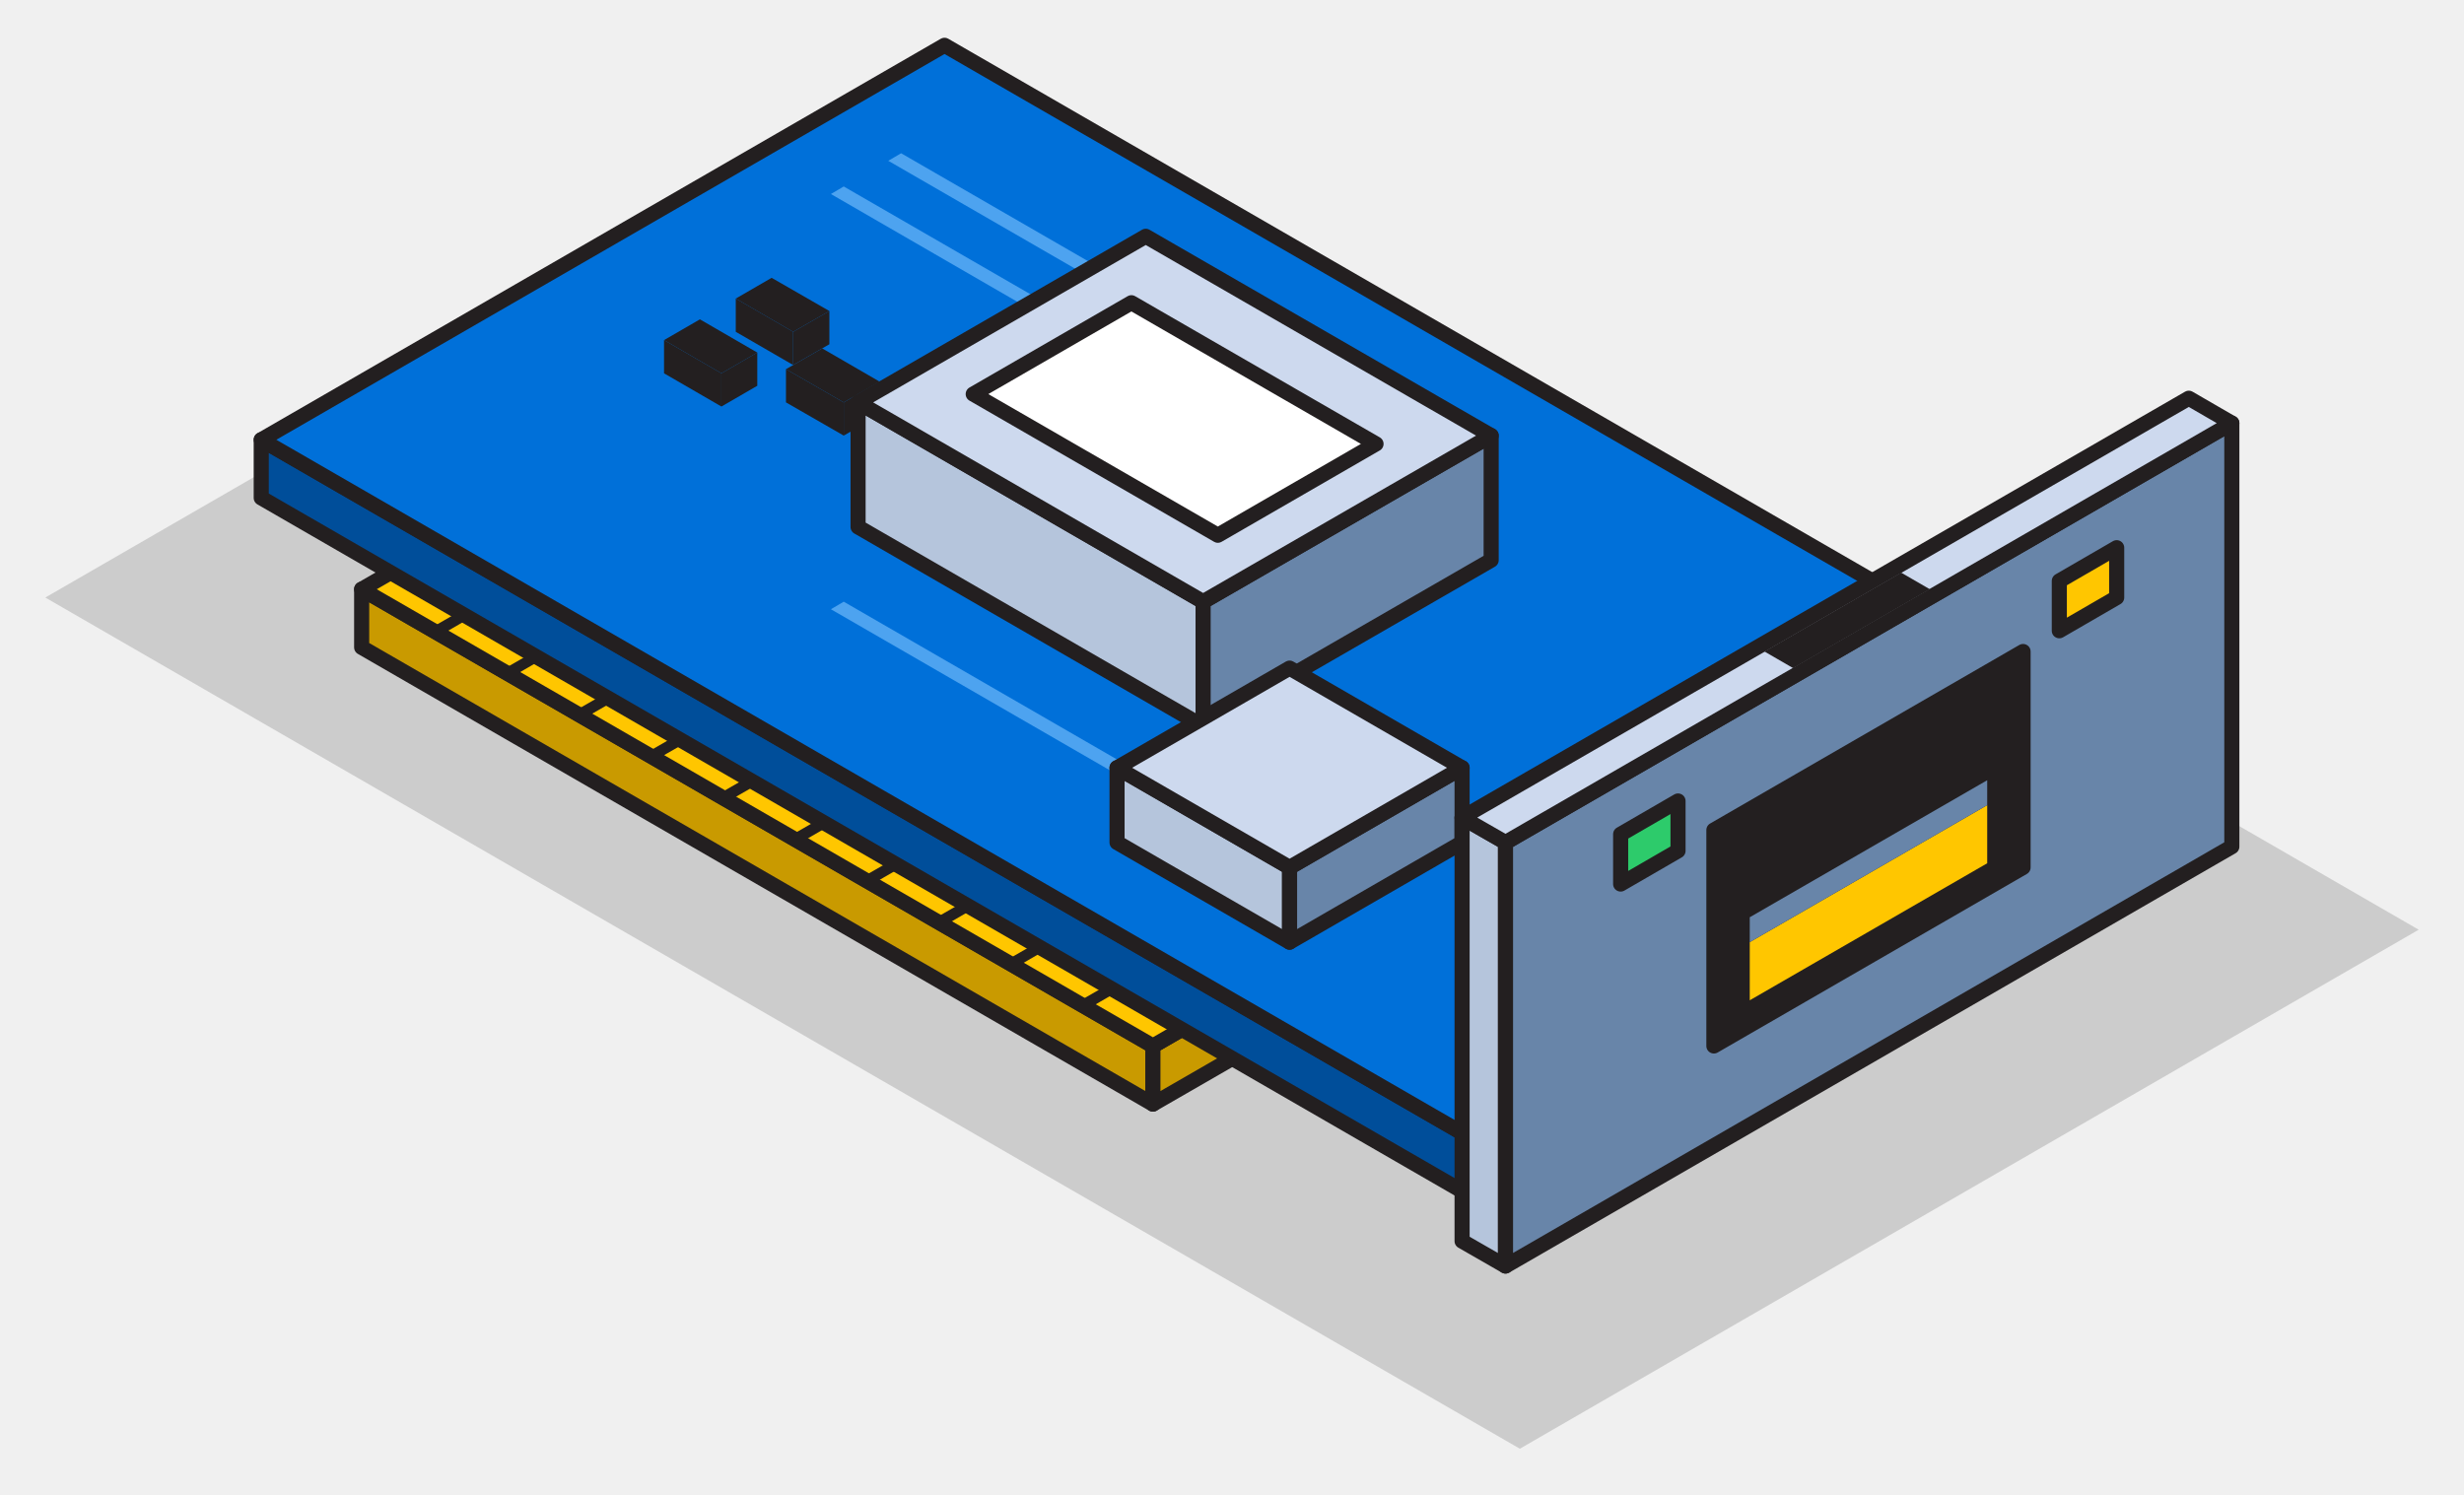
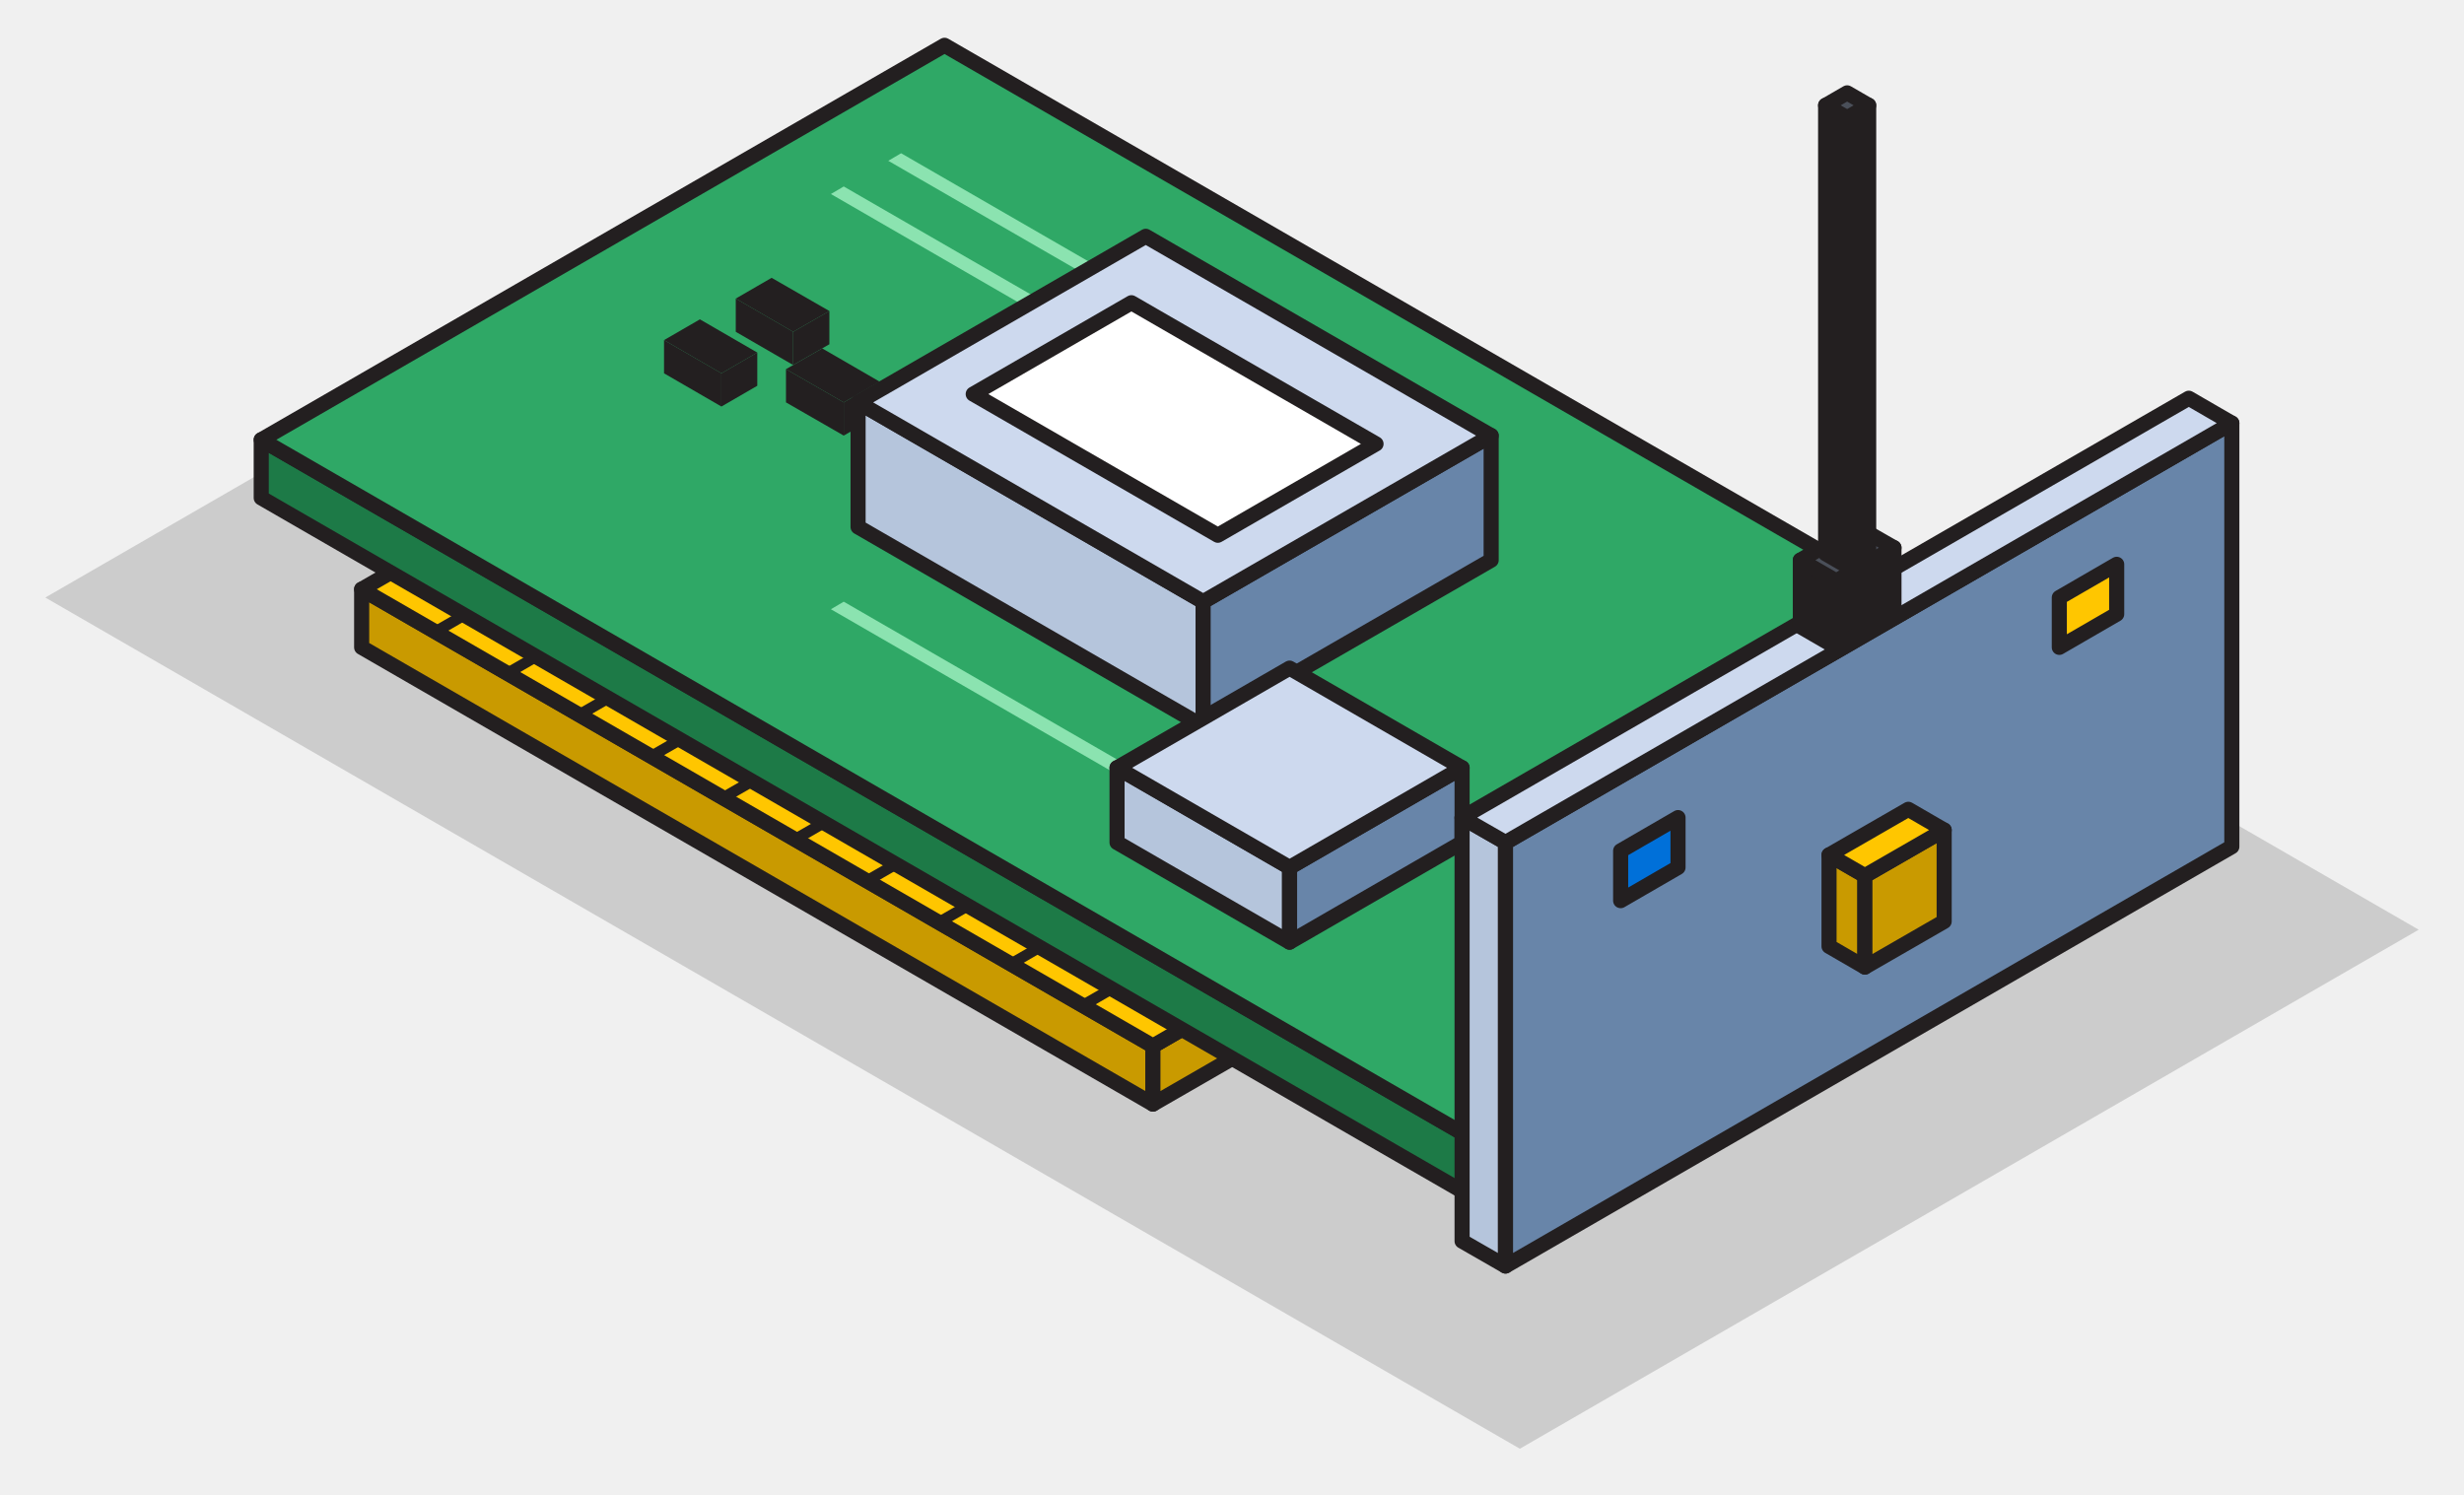
<svg xmlns="http://www.w3.org/2000/svg" version="1.1" id="Layer_1" x="0px" y="0px" width="652.7px" height="395.8px" viewBox="0 0 652.7 395.8" xml:space="preserve">
  <polygon fill="#000000" opacity="0.15" points="250.2,20.8 640.7,246.3 402.6,383.8 12.0,158.3" />
  <polygon fill="#C99A00" stroke="#231F20" stroke-width="4" stroke-linejoin="round" stroke-miterlimit="10" points="95.8,156.1 305.4,277.1 305.4,292.5 95.8,171.5" />
  <polygon fill="#C99A00" stroke="#231F20" stroke-width="4" stroke-linejoin="round" stroke-miterlimit="10" points="326.4,265.0 305.4,277.1 305.4,292.5 326.4,280.4" />
  <polygon fill="#FFC600" stroke="#231F20" stroke-width="4" stroke-linejoin="round" stroke-miterlimit="10" points="116.8,144.0 326.4,265.0 305.4,277.1 95.8,156.1" />
  <polygon fill="#231F20" points="133.9,155.0 136.8,156.6 116.8,168.2 113.9,166.5" />
  <polygon fill="#231F20" points="153.0,166.0 155.8,167.6 135.8,179.2 133.0,177.5" />
  <polygon fill="#231F20" points="172.0,177.0 174.9,178.7 154.9,190.2 152.0,188.5" />
  <polygon fill="#231F20" points="191.1,188.0 194.0,189.7 173.9,201.2 171.1,199.5" />
  <polygon fill="#231F20" points="210.1,199.0 213.0,200.7 193.0,212.2 190.1,210.5" />
  <polygon fill="#231F20" points="229.2,210.0 232.1,211.6 212.1,223.2 209.2,221.5" />
  <polygon fill="#231F20" points="248.3,221.0 251.1,222.6 231.1,234.2 228.2,232.5" />
  <polygon fill="#231F20" points="267.3,232.0 270.2,233.6 250.2,245.2 247.3,243.5" />
  <polygon fill="#231F20" points="286.4,243.0 289.2,244.6 269.2,256.2 266.4,254.5" />
  <polygon fill="#231F20" points="305.4,254.0 308.3,255.6 288.3,267.2 285.4,265.5" />
  <polygon fill="#231F20" points="324.5,265.0 327.3,266.6 307.3,278.2 304.5,276.5" />
-   <polygon fill="#004E9A" stroke="#231F20" stroke-width="4" stroke-linejoin="round" stroke-miterlimit="10" points="69.2,116.5 393.1,303.5 393.1,318.9 69.2,131.9" />
-   <polygon fill="#003F7D" stroke="#231F20" stroke-width="4" stroke-linejoin="round" stroke-miterlimit="10" points="574.1,199.0 393.1,303.5 393.1,318.9 574.1,214.4" />
-   <polygon fill="#0070D9" stroke="#231F20" stroke-width="4" stroke-linejoin="round" stroke-miterlimit="10" points="250.2,12.0 574.1,199.0 393.1,303.5 69.2,116.5" />
-   <polygon fill="#4DA3F0" points="238.7,40.6 307.3,80.2 303.9,82.2 235.3,42.6" />
-   <polygon fill="#4DA3F0" points="223.5,49.4 292.1,89.0 288.6,91.0 220.1,51.4" />
-   <polygon fill="#4DA3F0" points="223.5,159.4 299.7,203.4 296.3,205.4 220.1,161.4" />
+   <polygon fill="#1D7A47" stroke="#231F20" stroke-width="4" stroke-linejoin="round" stroke-miterlimit="10" points="69.2,116.5 393.1,303.5 393.1,318.9 69.2,131.9" />
+   <polygon fill="#16623A" stroke="#231F20" stroke-width="4" stroke-linejoin="round" stroke-miterlimit="10" points="574.1,199.0 393.1,303.5 393.1,318.9 574.1,214.4" />
+   <polygon fill="#2FA866" stroke="#231F20" stroke-width="4" stroke-linejoin="round" stroke-miterlimit="10" points="250.2,12.0 574.1,199.0 393.1,303.5 69.2,116.5" />
+   <polygon fill="#8BE3B0" points="238.7,40.6 307.3,80.2 303.9,82.2 235.3,42.6" />
+   <polygon fill="#8BE3B0" points="223.5,49.4 292.1,89.0 288.6,91.0 220.1,51.4" />
+   <polygon fill="#8BE3B0" points="223.5,159.4 299.7,203.4 296.3,205.4 220.1,161.4" />
  <polygon fill="#231F20" points="194.9,79.1 210.1,87.9 210.1,96.7 194.9,87.9" />
  <polygon fill="#231F20" points="219.7,82.4 210.1,87.9 210.1,96.7 219.7,91.2" />
  <polygon fill="#231F20" points="204.4,73.6 219.7,82.4 210.1,87.9 194.9,79.1" />
  <polygon fill="#231F20" points="175.9,90.1 191.1,98.9 191.1,107.7 175.9,98.9" />
  <polygon fill="#231F20" points="200.6,93.4 191.1,98.9 191.1,107.7 200.6,102.2" />
  <polygon fill="#231F20" points="185.4,84.6 200.6,93.4 191.1,98.9 175.9,90.1" />
  <polygon fill="#231F20" points="208.2,97.8 223.5,106.6 223.5,115.4 208.2,106.6" />
  <polygon fill="#231F20" points="233.0,101.1 223.5,106.6 223.5,115.4 233.0,109.9" />
  <polygon fill="#231F20" points="217.8,92.3 233.0,101.1 223.5,106.6 208.2,97.8" />
  <polygon fill="#B5C5DC" stroke="#231F20" stroke-width="4" stroke-linejoin="round" stroke-miterlimit="10" points="227.3,106.6 318.7,159.4 318.7,192.4 227.3,139.6" />
  <polygon fill="#6885A9" stroke="#231F20" stroke-width="4" stroke-linejoin="round" stroke-miterlimit="10" points="395.0,115.4 318.7,159.4 318.7,192.4 395.0,148.4" />
  <polygon fill="#CDD9EE" stroke="#231F20" stroke-width="4" stroke-linejoin="round" stroke-miterlimit="10" points="303.5,62.6 395.0,115.4 318.7,159.4 227.3,106.6" />
  <polygon fill="#FFFFFF" stroke="#231F20" stroke-width="4" stroke-linejoin="round" stroke-miterlimit="10" points="299.7,80.2 364.5,117.6 322.6,141.8 257.8,104.4" />
  <polygon fill="#B5C5DC" stroke="#231F20" stroke-width="4" stroke-linejoin="round" stroke-miterlimit="10" points="295.9,203.4 341.6,229.8 341.6,249.6 295.9,223.2" />
  <polygon fill="#6885A9" stroke="#231F20" stroke-width="4" stroke-linejoin="round" stroke-miterlimit="10" points="387.3,203.4 341.6,229.8 341.6,249.6 387.3,223.2" />
  <polygon fill="#CDD9EE" stroke="#231F20" stroke-width="4" stroke-linejoin="round" stroke-miterlimit="10" points="341.6,177.0 387.3,203.4 341.6,229.8 295.9,203.4" />
  <polygon fill="#B5C5DC" stroke="#231F20" stroke-width="4" stroke-linejoin="round" stroke-miterlimit="10" points="387.3,216.6 398.8,223.2 398.8,335.4 387.3,328.8" />
  <polygon fill="#6885A9" stroke="#231F20" stroke-width="4" stroke-linejoin="round" stroke-miterlimit="10" points="591.2,112.1 398.8,223.2 398.8,335.4 591.2,224.3" />
  <polygon fill="#CDD9EE" stroke="#231F20" stroke-width="4" stroke-linejoin="round" stroke-miterlimit="10" points="579.8,105.5 591.2,112.1 398.8,223.2 387.3,216.6" />
-   <polygon fill="#231F20" stroke="#231F20" stroke-width="4" stroke-linejoin="round" stroke-miterlimit="10" points="535.9,172.6 454.0,219.9 454.0,277.1 535.9,229.8" />
-   <polygon fill="#FFC600" points="526.4,213.3 463.5,249.6 463.5,265.0 526.4,228.7" />
-   <polygon fill="#6885A9" points="526.4,206.7 463.5,243.0 463.5,249.6 526.4,213.3" />
-   <polygon fill="#FFC600" stroke="#231F20" stroke-width="4" stroke-linejoin="round" stroke-miterlimit="10" points="560.7,145.1 545.5,153.9 545.5,167.1 560.7,158.3" />
-   <polygon fill="#2DCB6B" stroke="#231F20" stroke-width="4" stroke-linejoin="round" stroke-miterlimit="10" points="444.5,212.2 429.3,221.0 429.3,234.2 444.5,225.4" />
-   <polygon fill="#231F20" points="503.6,151.7 511.2,156.1 475.0,177.0 467.4,172.6" />
+   <polygon fill="#FFC600" stroke="#231F20" stroke-width="4" stroke-linejoin="round" stroke-miterlimit="10" points="560.7,149.5 545.5,158.3 545.5,171.5 560.7,162.7" />
+   <polygon fill="#0070D9" stroke="#231F20" stroke-width="4" stroke-linejoin="round" stroke-miterlimit="10" points="444.5,216.6 429.3,225.4 429.3,238.6 444.5,229.8" />
+   <polygon fill="#C99A00" stroke="#231F20" stroke-width="4" stroke-linejoin="round" stroke-miterlimit="10" points="484.5,226.5 494.0,232.0 494.0,256.2 484.5,250.7" />
+   <polygon fill="#C99A00" stroke="#231F20" stroke-width="4" stroke-linejoin="round" stroke-miterlimit="10" points="515.0,219.9 494.0,232.0 494.0,256.2 515.0,244.1" />
+   <polygon fill="#FFC600" stroke="#231F20" stroke-width="4" stroke-linejoin="round" stroke-miterlimit="10" points="505.5,214.4 515.0,219.9 494.0,232.0 484.5,226.5" />
+   <polygon fill="#231F20" stroke="#231F20" stroke-width="4" stroke-linejoin="round" stroke-miterlimit="10" points="476.9,148.4 486.4,153.9 486.4,171.5 476.9,166.0" />
+   <polygon fill="#231F20" stroke="#231F20" stroke-width="4" stroke-linejoin="round" stroke-miterlimit="10" points="501.7,145.1 486.4,153.9 486.4,171.5 501.7,162.7" />
+   <polygon fill="#4A4F59" stroke="#231F20" stroke-width="4" stroke-linejoin="round" stroke-miterlimit="10" points="492.1,139.6 501.7,145.1 486.4,153.9 476.9,148.4" />
+   <polygon fill="#231F20" stroke="#231F20" stroke-width="4" stroke-linejoin="round" stroke-miterlimit="10" points="483.6,27.9 489.3,31.2 489.3,150.0 483.6,146.7" />
+   <polygon fill="#231F20" stroke="#231F20" stroke-width="4" stroke-linejoin="round" stroke-miterlimit="10" points="495.0,27.9 489.3,31.2 489.3,150.0 495.0,146.7" />
+   <polygon fill="#4A4F59" stroke="#231F20" stroke-width="4" stroke-linejoin="round" stroke-miterlimit="10" points="489.3,24.6 495.0,27.9 489.3,31.2 483.6,27.9" />
</svg>
